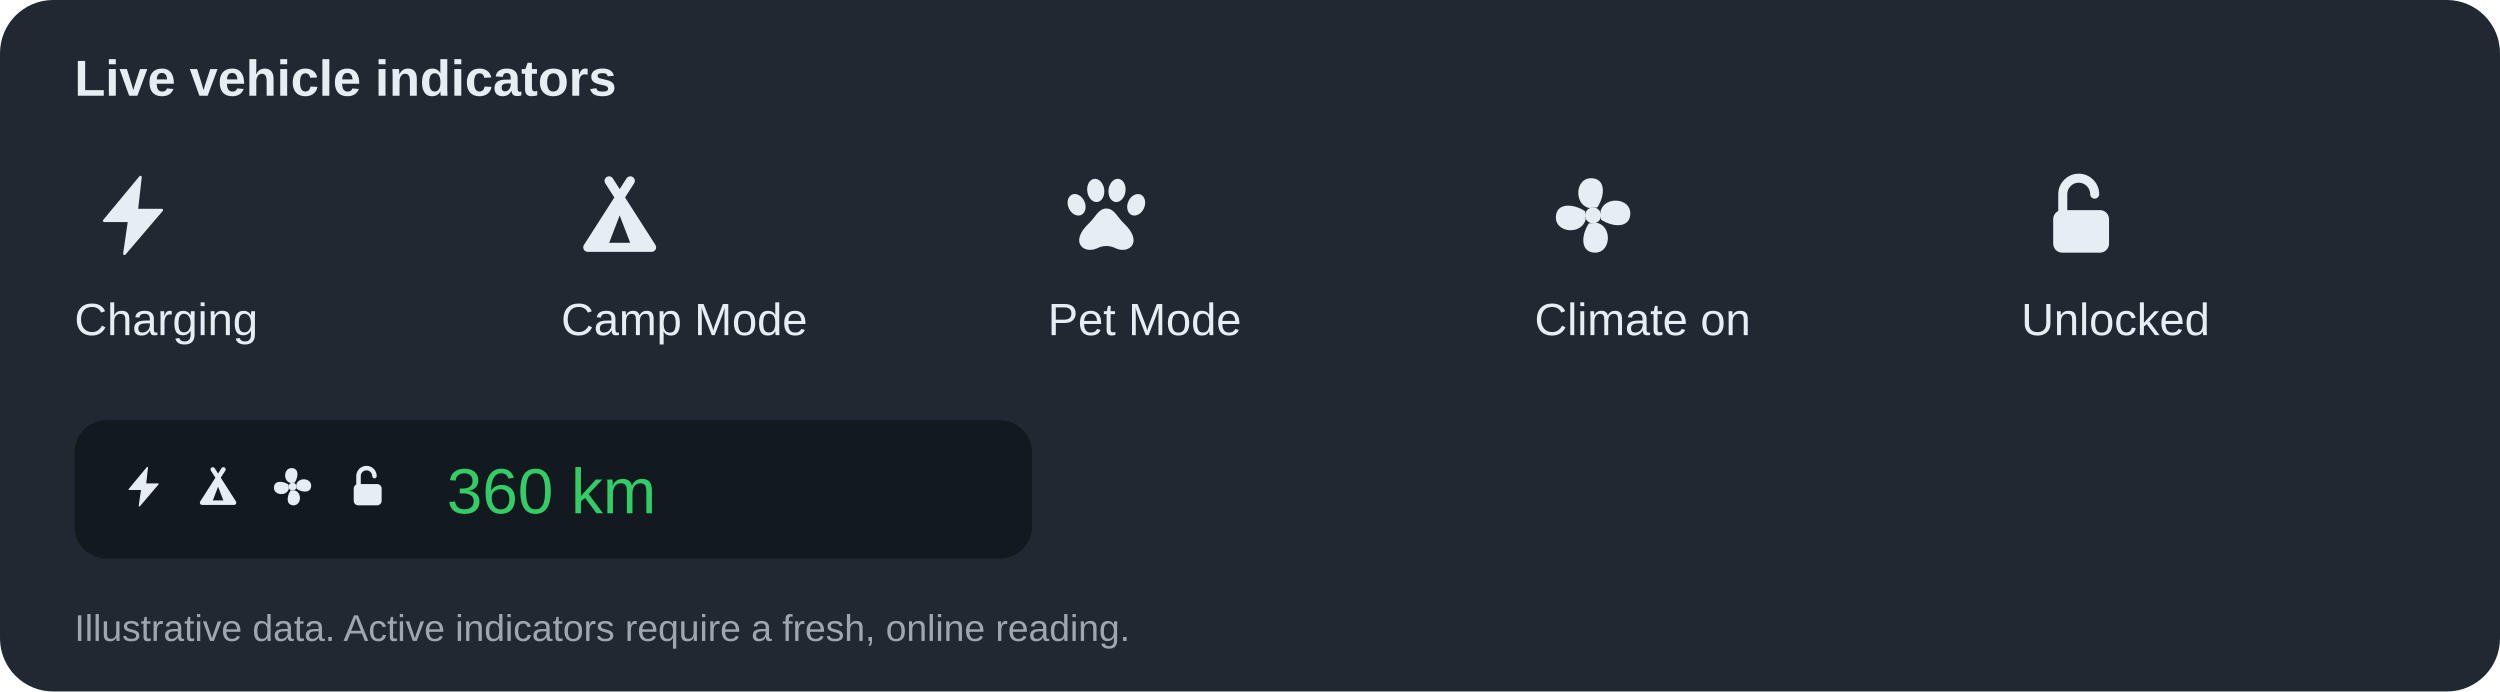
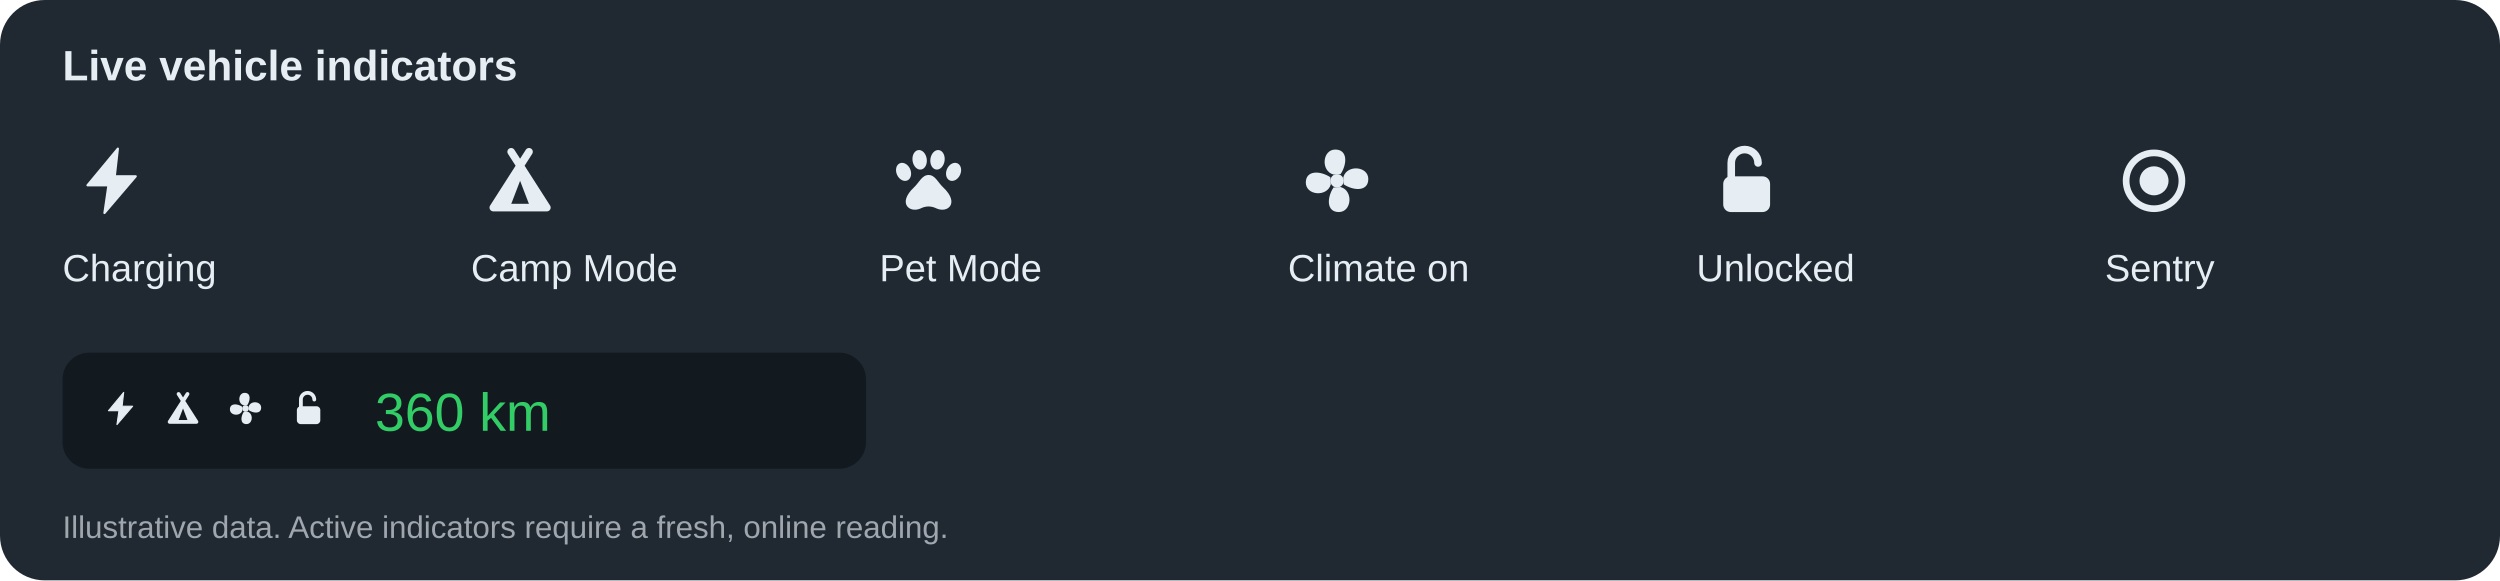
- <svg xmlns="http://www.w3.org/2000/svg" width="940" height="260" viewBox="0 0 940 260">
-   <rect width="940" height="260" rx="20" fill="#202932" />
+ <svg xmlns="http://www.w3.org/2000/svg" width="1120" height="260" viewBox="0 0 1120 260">
+   <rect width="1120" height="260" rx="20" fill="#202932" />
  <g font-family="Arial, sans-serif" fill="#e6edf3">
    <text x="28" y="36" font-size="19" font-weight="bold">Live vehicle indicators</text>
    <g transform="translate(34 65) scale(2)" fill="#e6edf3">
      <path d="M9.4 0.8 2.6 9h4.7l-.9 6.2L13.4 7H8.7Z" fill="#e6edf3" stroke="#e6edf3" stroke-width="0.5" stroke-linejoin="round" />
    </g>
    <text x="28" y="126" font-size="17">Charging</text>
    <g transform="translate(217 65) scale(2)" fill="#e6edf3">
      <path d="M6 1.5 14 14H2L10 1.5" fill="none" stroke="#e6edf3" stroke-width="1.7" stroke-linecap="round" stroke-linejoin="round" />
      <path d="M8 4 14 14H2Z M8 8 5.7 14h4.6Z" fill="#e6edf3" fill-rule="evenodd" />
    </g>
    <text x="211" y="126" font-size="17">Camp Mode</text>
    <g transform="translate(400 65) scale(2)" fill="#e6edf3">
      <ellipse cx="2.4" cy="6" rx="1.6" ry="2.1" transform="rotate(-24 2.4 6)" />
      <ellipse cx="6" cy="3.3" rx="1.6" ry="2.2" transform="rotate(-8 6 3.3)" />
      <ellipse cx="10" cy="3.3" rx="1.6" ry="2.2" transform="rotate(8 10 3.3)" />
      <ellipse cx="13.6" cy="6" rx="1.6" ry="2.1" transform="rotate(24 13.6 6)" />
      <path d="M8 6.7C6.5 6.7 5.9 8.4 4.7 9.5 1 13 3.7 15.3 6.2 14.2 7.4 13.6 8.6 13.6 9.8 14.2 12.3 15.3 15 13 11.3 9.5 10.1 8.4 9.5 6.7 8 6.7Z" />
    </g>
    <text x="394" y="126" font-size="17">Pet Mode</text>
    <g transform="translate(583 65) scale(2)" fill="#e6edf3">
      <path d="M7.2 6.6C4.3 5.8 4.7 1 7.6 1 10.4 1 10.3 4.2 8.8 6.5Z" />
      <path d="M7.2 6.6C4.3 5.8 4.7 1 7.6 1 10.4 1 10.3 4.2 8.8 6.5Z" transform="rotate(90 8 8)" />
      <path d="M7.2 6.6C4.3 5.8 4.7 1 7.6 1 10.4 1 10.3 4.2 8.8 6.5Z" transform="rotate(180 8 8)" />
      <path d="M7.2 6.6C4.3 5.8 4.7 1 7.6 1 10.4 1 10.3 4.2 8.8 6.5Z" transform="rotate(270 8 8)" />
      <circle cx="8" cy="8" r="1.5" />
    </g>
    <text x="577" y="126" font-size="17">Climate on</text>
    <g transform="translate(766 65) scale(2)" fill="#e6edf3">
      <path d="M4.8 8V4a3 3 0 0 1 6 0" fill="none" stroke="#e6edf3" stroke-width="1.7" stroke-linecap="round" />
      <rect x="3" y="7" width="10.5" height="8" rx="1.7" fill="#e6edf3" />
    </g>
    <text x="760" y="126" font-size="17">Unlocked</text>
+     <g transform="translate(949 65) scale(2)" fill="#e6edf3">
+       <circle cx="8" cy="8" r="6.25" fill="none" stroke="#e6edf3" stroke-width="1.5" />
+       <circle cx="8" cy="8" r="3.25" fill="#e6edf3" />
+     </g>
+     <text x="943" y="126" font-size="17">Sentry</text>
    <rect x="28" y="158" width="360" height="52" rx="12" fill="#12191f" />
    <g transform="translate(46 175)" fill="#e6edf3">
      <path d="M9.4 0.8 2.6 9h4.7l-.9 6.2L13.4 7H8.7Z" fill="#e6edf3" stroke="#e6edf3" stroke-width="0.5" stroke-linejoin="round" />
    </g>
    <g transform="translate(74 175)" fill="#e6edf3">
      <path d="M6 1.5 14 14H2L10 1.5" fill="none" stroke="#e6edf3" stroke-width="1.7" stroke-linecap="round" stroke-linejoin="round" />
      <path d="M8 4 14 14H2Z M8 8 5.7 14h4.6Z" fill="#e6edf3" fill-rule="evenodd" />
    </g>
    <g transform="translate(102 175)" fill="#e6edf3">
      <path d="M7.2 6.6C4.3 5.8 4.7 1 7.6 1 10.4 1 10.3 4.2 8.8 6.5Z" />
      <path d="M7.2 6.6C4.3 5.8 4.7 1 7.6 1 10.4 1 10.3 4.2 8.8 6.5Z" transform="rotate(90 8 8)" />
      <path d="M7.2 6.6C4.3 5.8 4.7 1 7.6 1 10.4 1 10.3 4.2 8.8 6.5Z" transform="rotate(180 8 8)" />
      <path d="M7.2 6.6C4.3 5.8 4.7 1 7.6 1 10.4 1 10.3 4.2 8.8 6.5Z" transform="rotate(270 8 8)" />
      <circle cx="8" cy="8" r="1.5" />
    </g>
    <g transform="translate(130 175)" fill="#e6edf3">
      <path d="M4.8 8V4a3 3 0 0 1 6 0" fill="none" stroke="#e6edf3" stroke-width="1.7" stroke-linecap="round" />
      <rect x="3" y="7" width="10.5" height="8" rx="1.7" fill="#e6edf3" />
    </g>
    <text x="168" y="193" fill="#32cd66" font-size="24">360 km</text>
    <text x="28" y="241" font-size="14" fill="#a0a6ad">Illustrative data. Active indicators require a fresh, online reading.</text>
  </g>
</svg>
